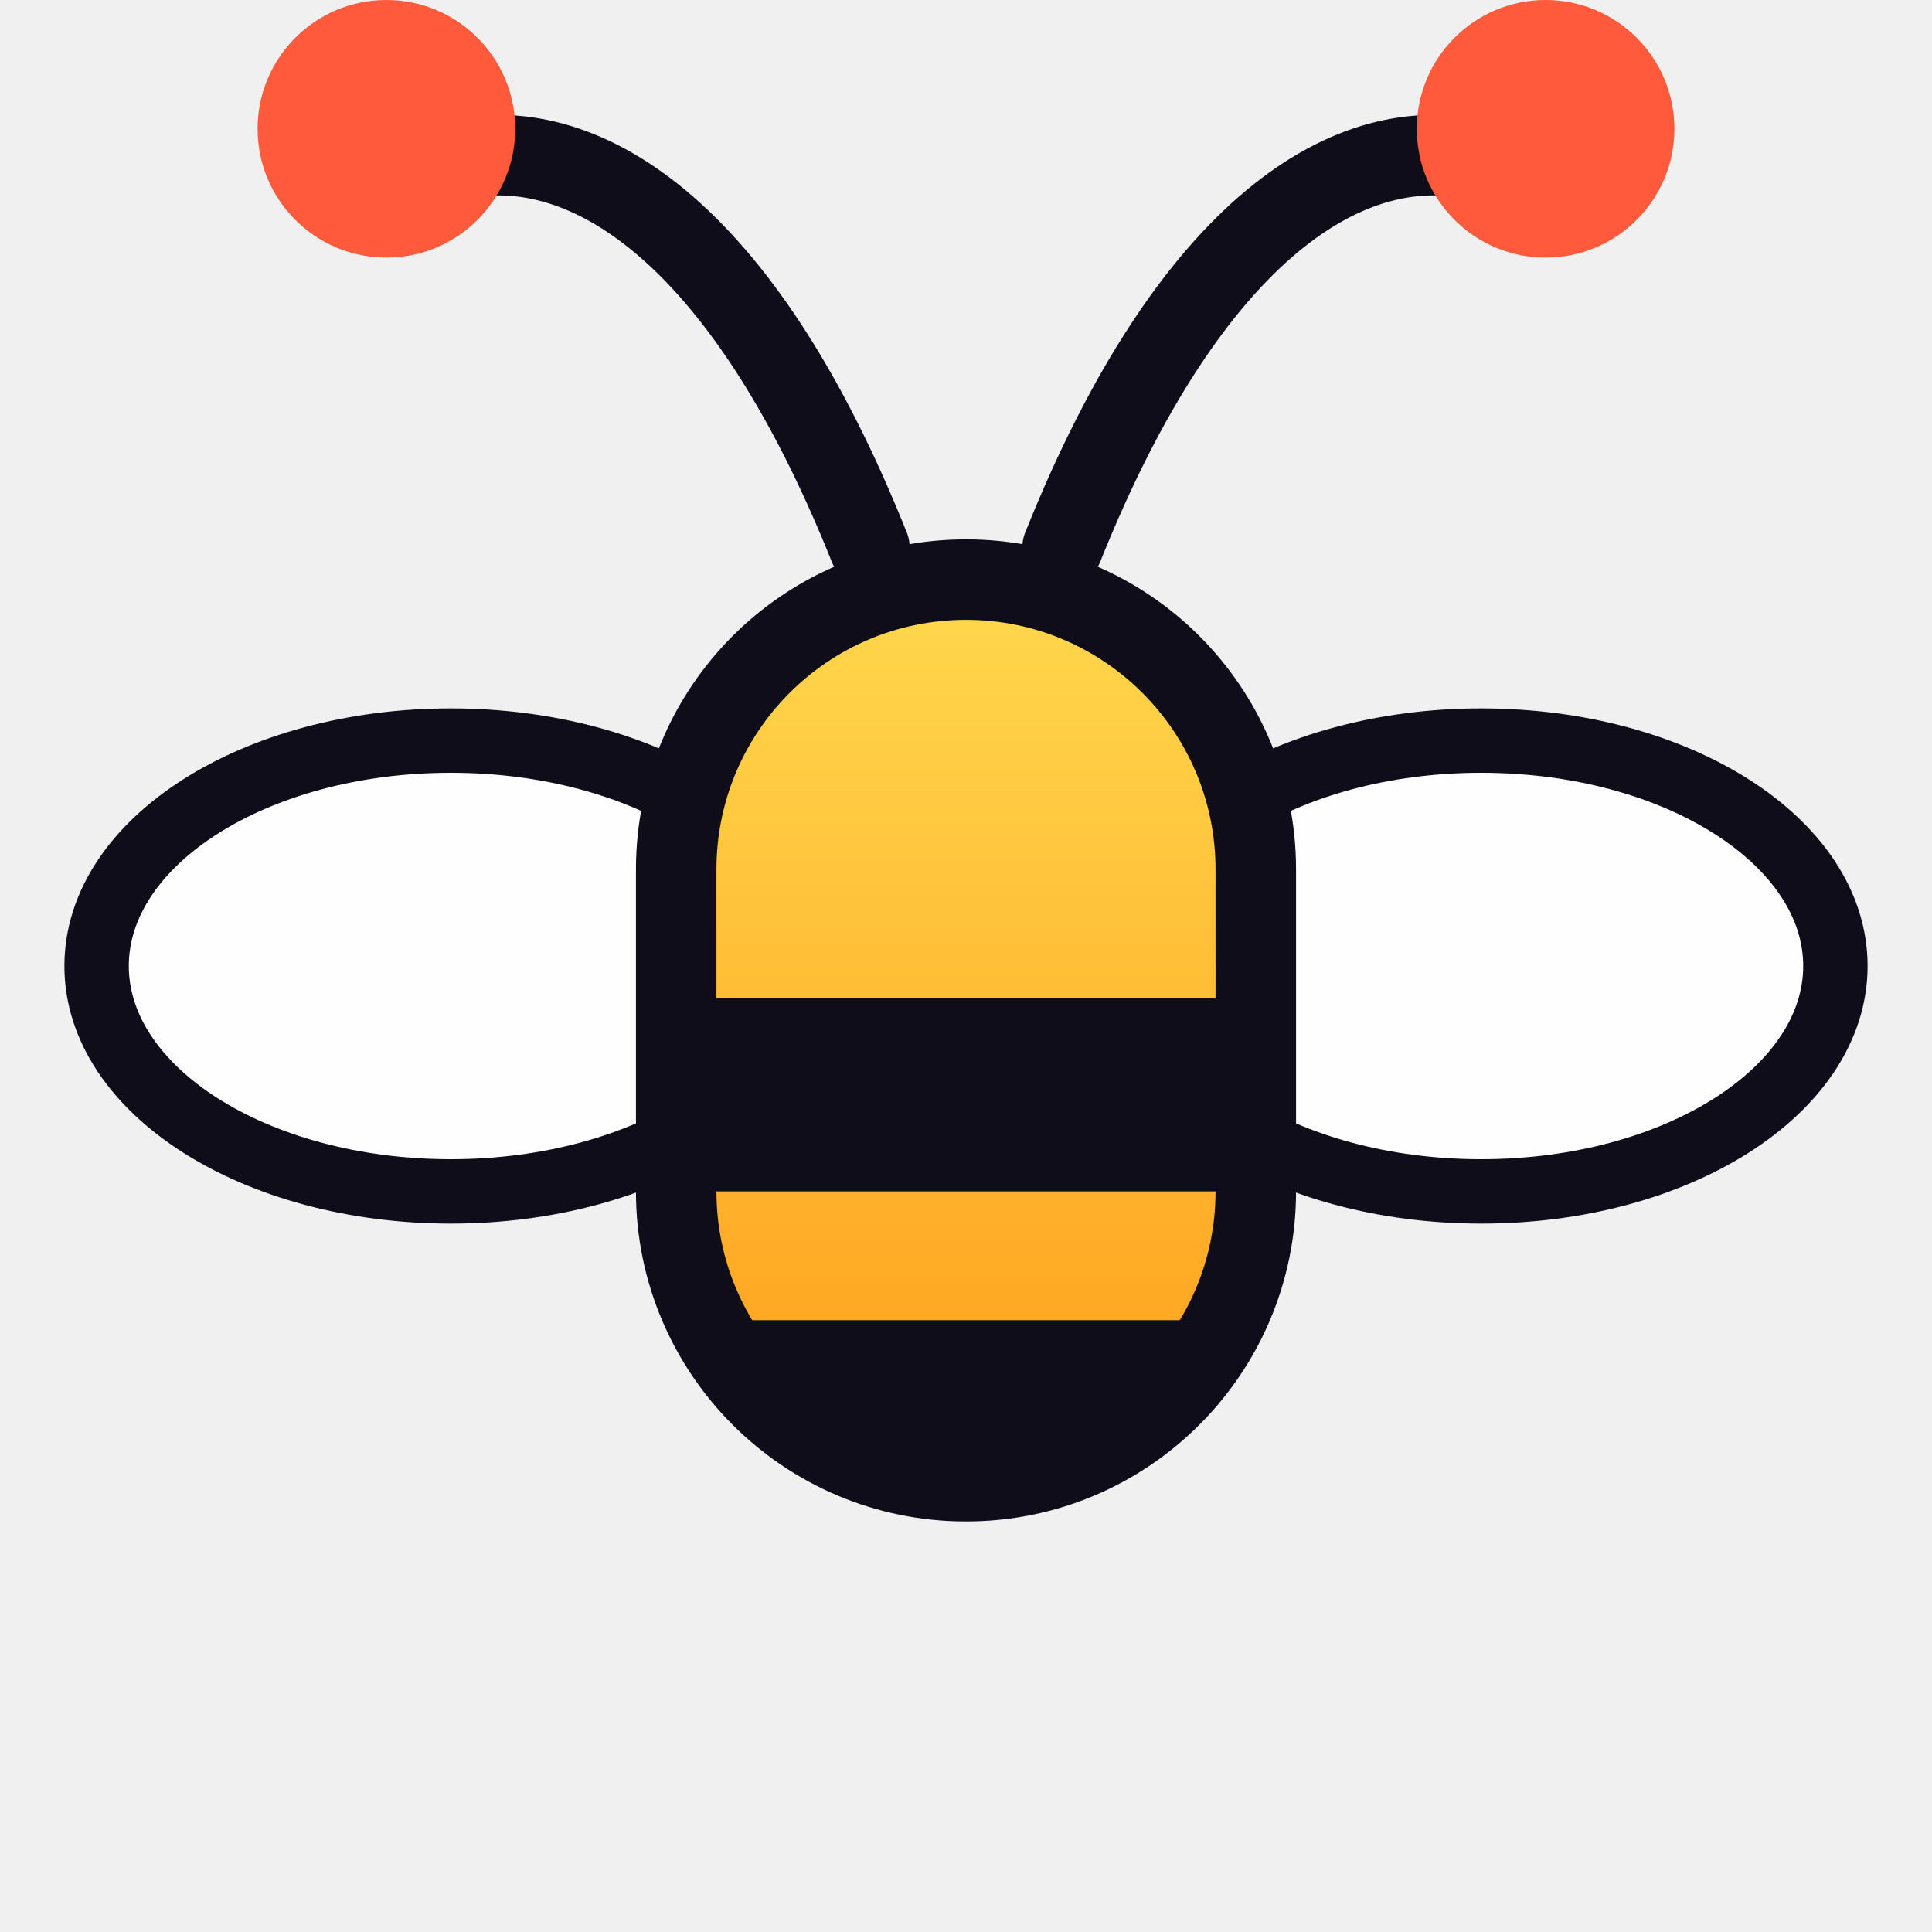
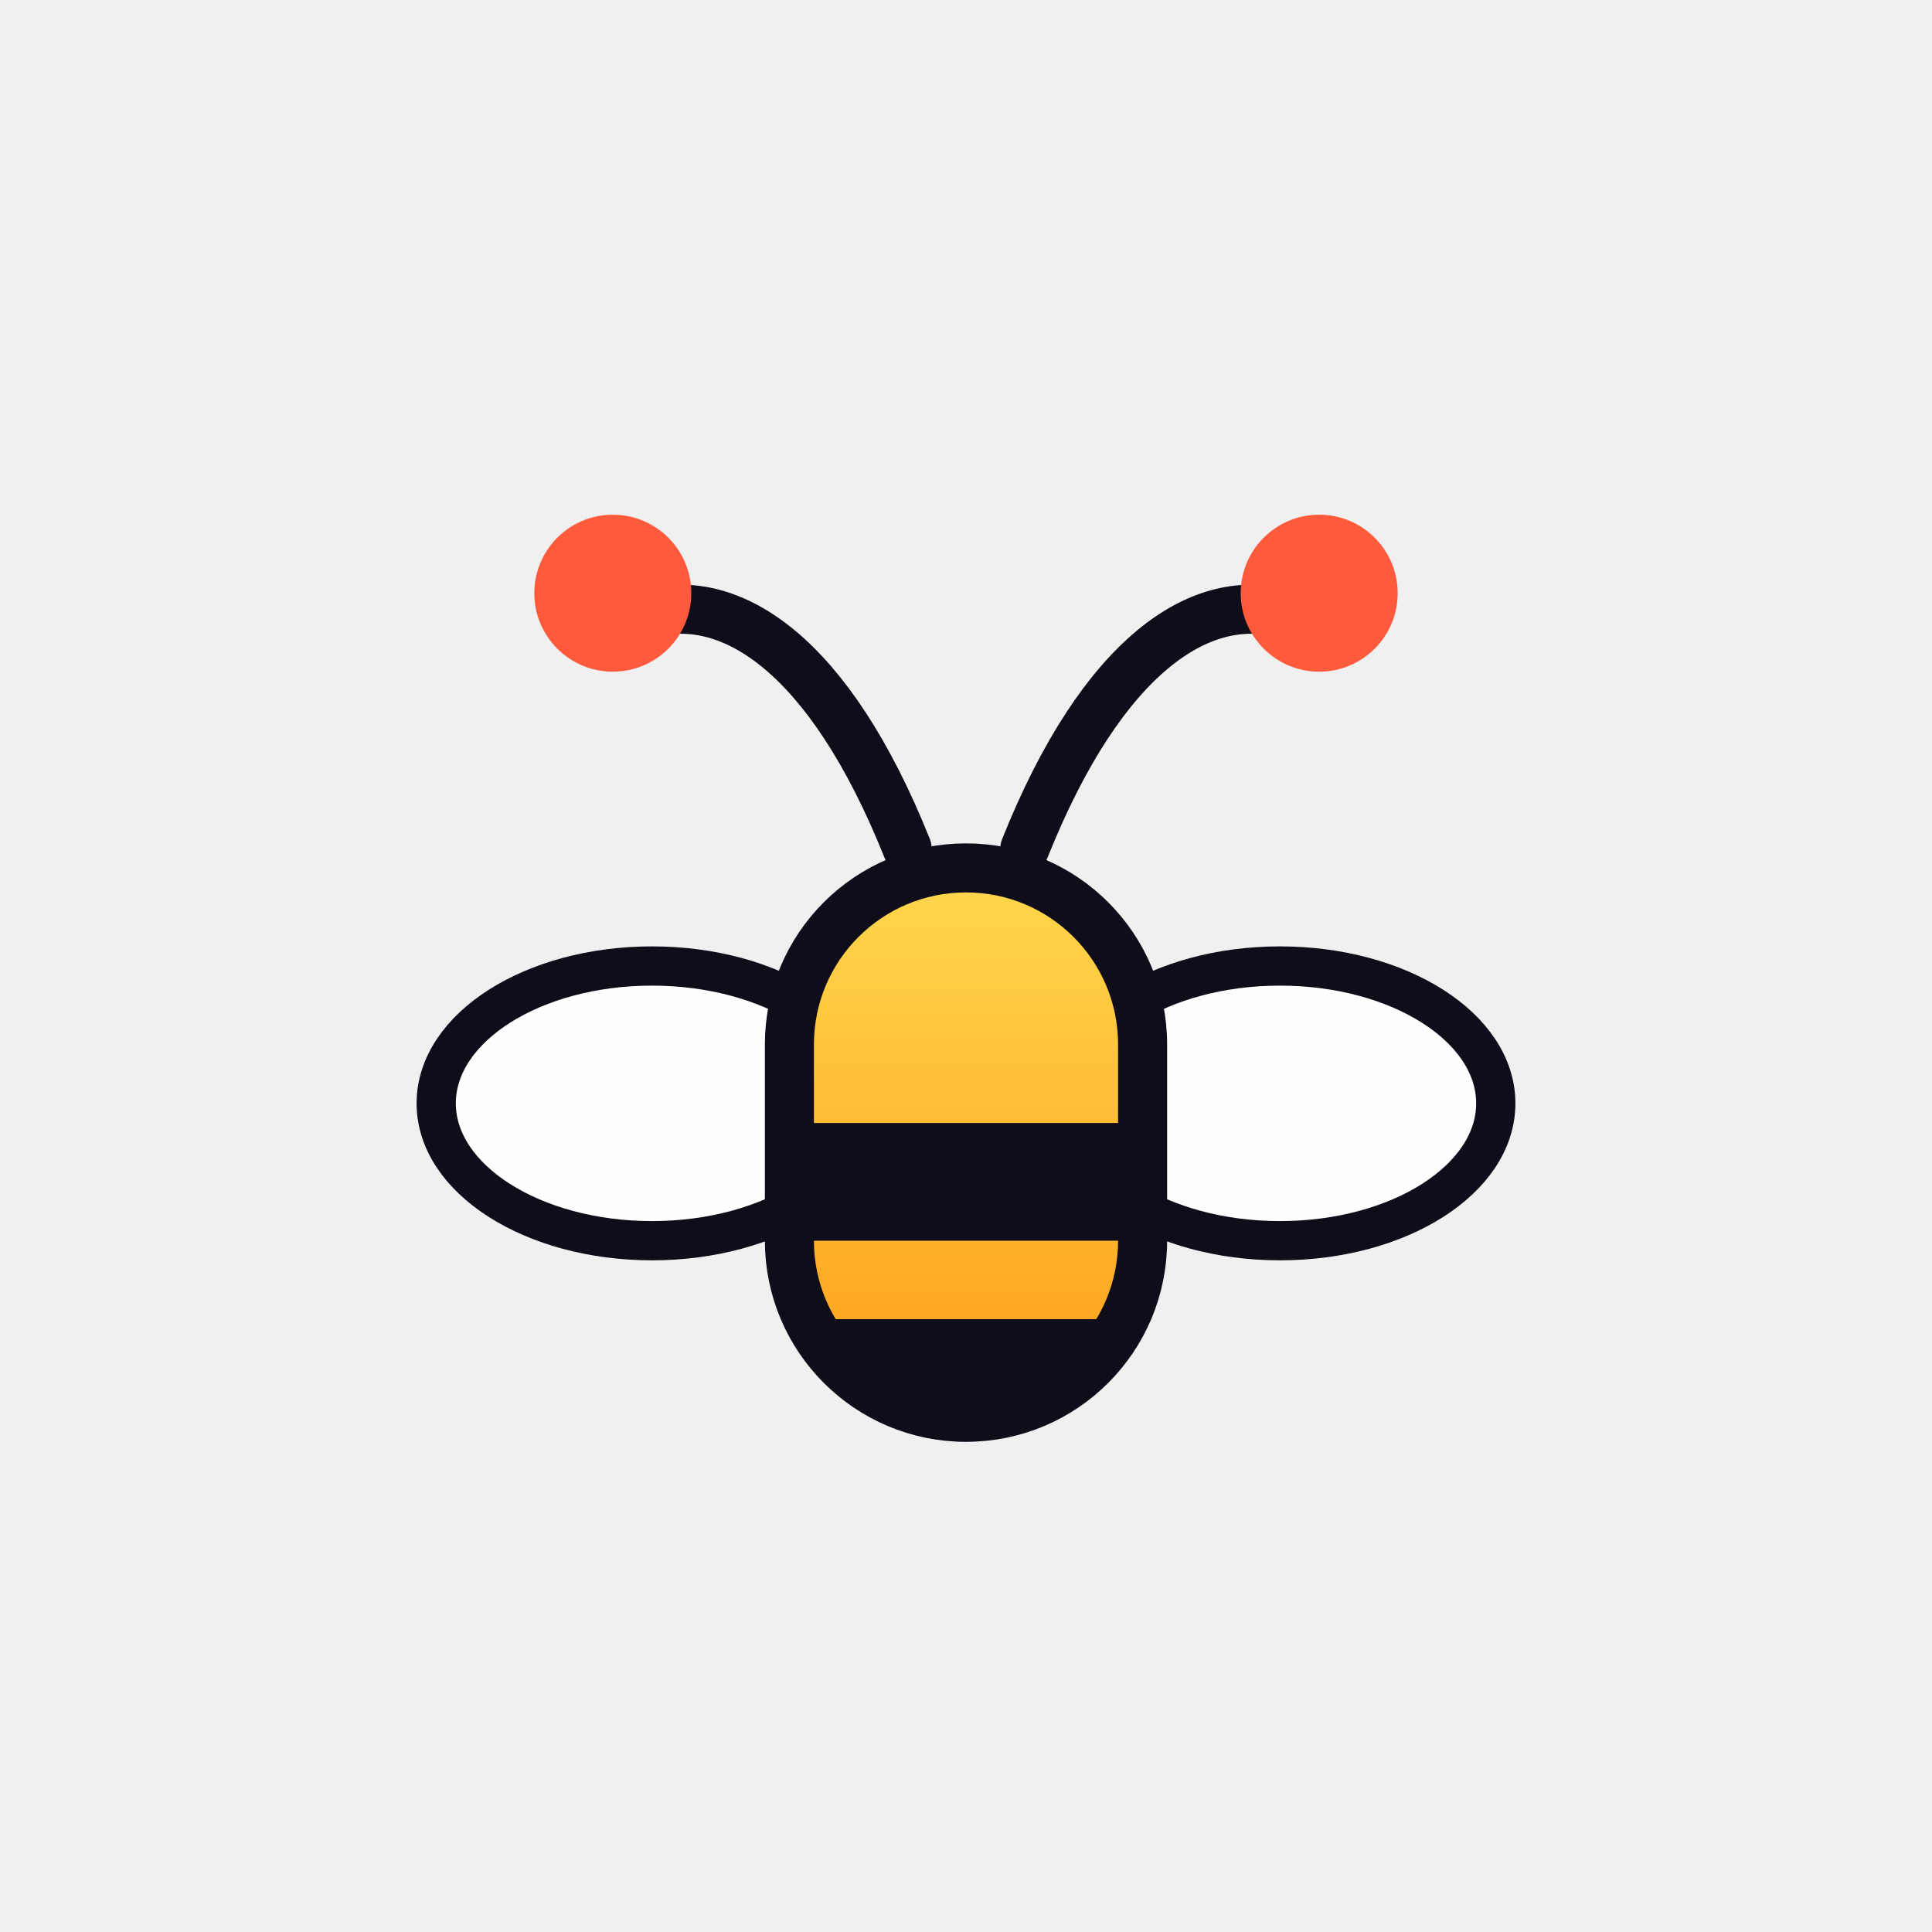
- <svg xmlns="http://www.w3.org/2000/svg" width="512" height="512" viewBox="0 0 48 60">
+ <svg xmlns="http://www.w3.org/2000/svg" width="512" height="512" viewBox="0 0 64 64">
  <defs>
    <linearGradient id="beeBody" x1="0" y1="0" x2="0" y2="1">
      <stop offset="0" stop-color="#FFD84D" />
      <stop offset="1" stop-color="#FF9E1B" />
    </linearGradient>
    <clipPath id="bclip">
      <rect x="15" y="18" width="18" height="28" rx="9" />
    </clipPath>
  </defs>
-   <path d="M21 17 C17 7 12 4 8 5" stroke="#100D1A" stroke-width="2.5" stroke-linecap="round" fill="none" />
-   <path d="M27 17 C31 7 36 4 40 5" stroke="#100D1A" stroke-width="2.5" stroke-linecap="round" fill="none" />
-   <circle cx="6" cy="4" r="4" fill="#FF5A3C" />
-   <circle cx="42" cy="4" r="4" fill="#FF5A3C" />
-   <ellipse cx="8" cy="30" rx="11" ry="7" fill="#fff" fill-opacity=".9" stroke="#100D1A" stroke-width="2" />
-   <ellipse cx="40" cy="30" rx="11" ry="7" fill="#fff" fill-opacity=".9" stroke="#100D1A" stroke-width="2" />
-   <rect x="15" y="18" width="18" height="28" rx="9" fill="url(#beeBody)" stroke="#100D1A" stroke-width="2.5" />
-   <g clip-path="url(#bclip)">
-     <rect x="13" y="31" width="22" height="6" fill="#100D1A" />
-     <rect x="13" y="41" width="22" height="6" fill="#100D1A" />
+   <g transform="translate(16.4,17.05) scale(0.65)">
+     <path d="M21 17 C17 7 12 4 8 5" stroke="#100D1A" stroke-width="2.5" stroke-linecap="round" fill="none" />
+     <path d="M27 17 C31 7 36 4 40 5" stroke="#100D1A" stroke-width="2.5" stroke-linecap="round" fill="none" />
+     <circle cx="6" cy="4" r="4" fill="#FF5A3C" />
+     <circle cx="42" cy="4" r="4" fill="#FF5A3C" />
+     <ellipse cx="8" cy="30" rx="11" ry="7" fill="#fff" fill-opacity=".9" stroke="#100D1A" stroke-width="2" />
+     <ellipse cx="40" cy="30" rx="11" ry="7" fill="#fff" fill-opacity=".9" stroke="#100D1A" stroke-width="2" />
+     <rect x="15" y="18" width="18" height="28" rx="9" fill="url(#beeBody)" stroke="#100D1A" stroke-width="2.5" />
+     <g clip-path="url(#bclip)">
+       <rect x="13" y="31" width="22" height="6" fill="#100D1A" />
+       <rect x="13" y="41" width="22" height="6" fill="#100D1A" />
+     </g>
  </g>
</svg>
